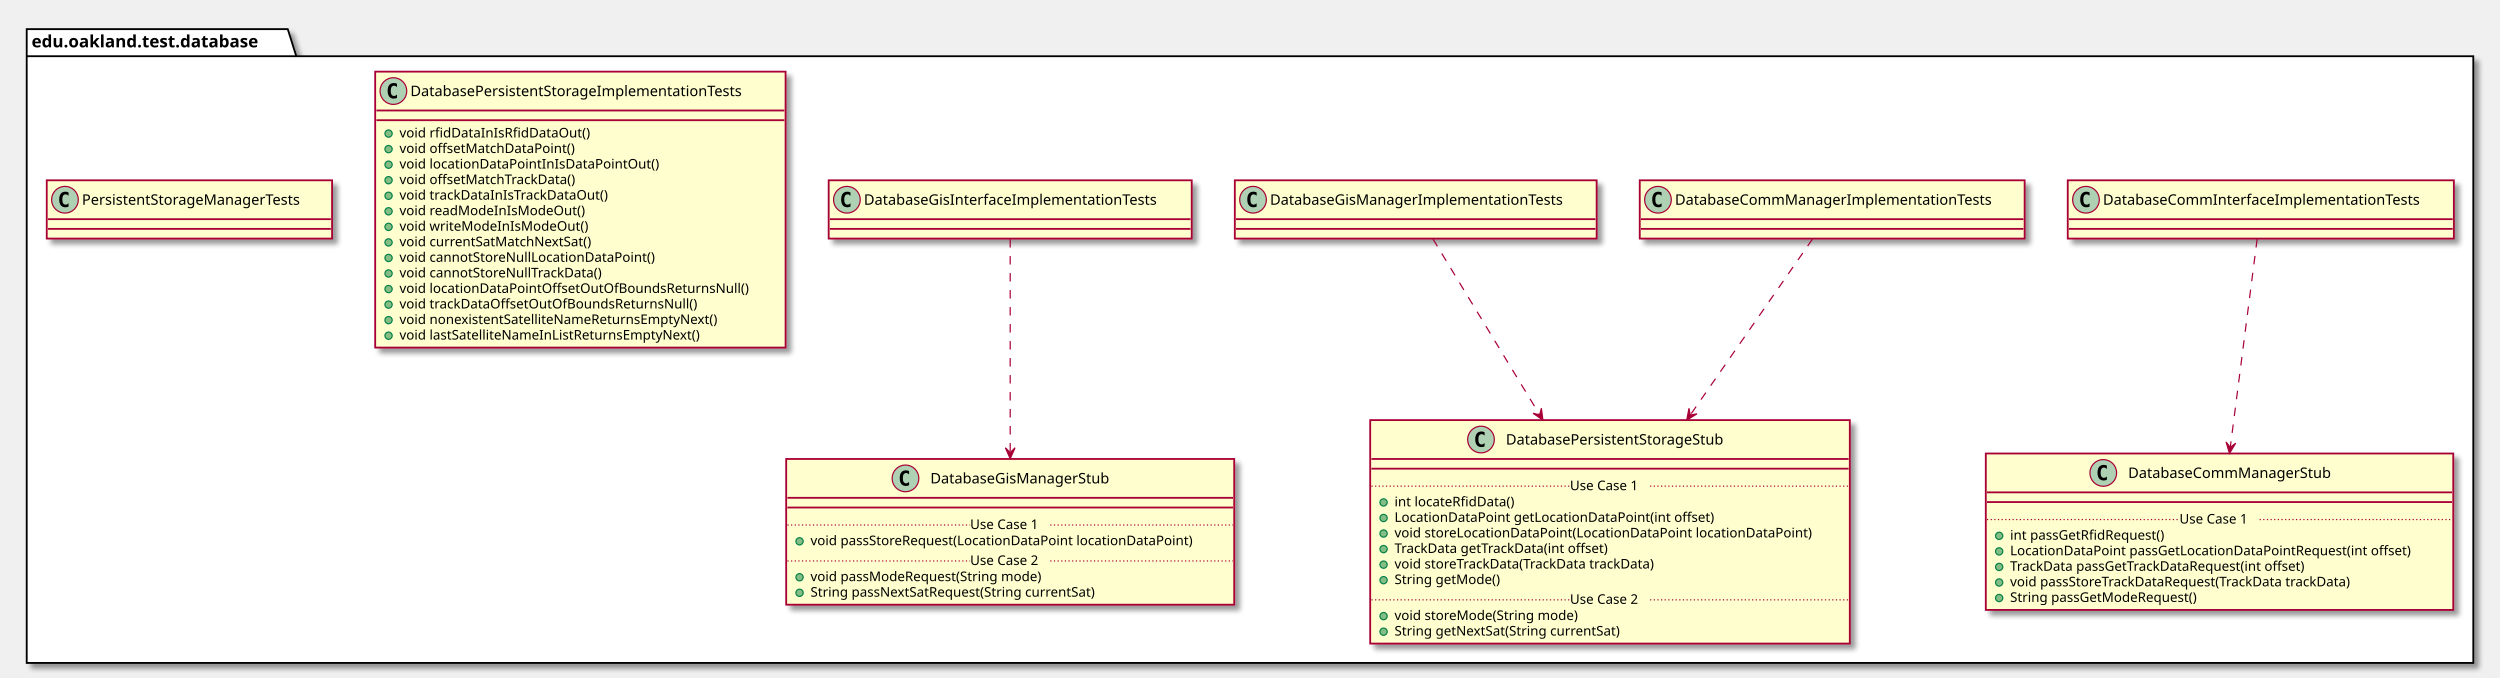
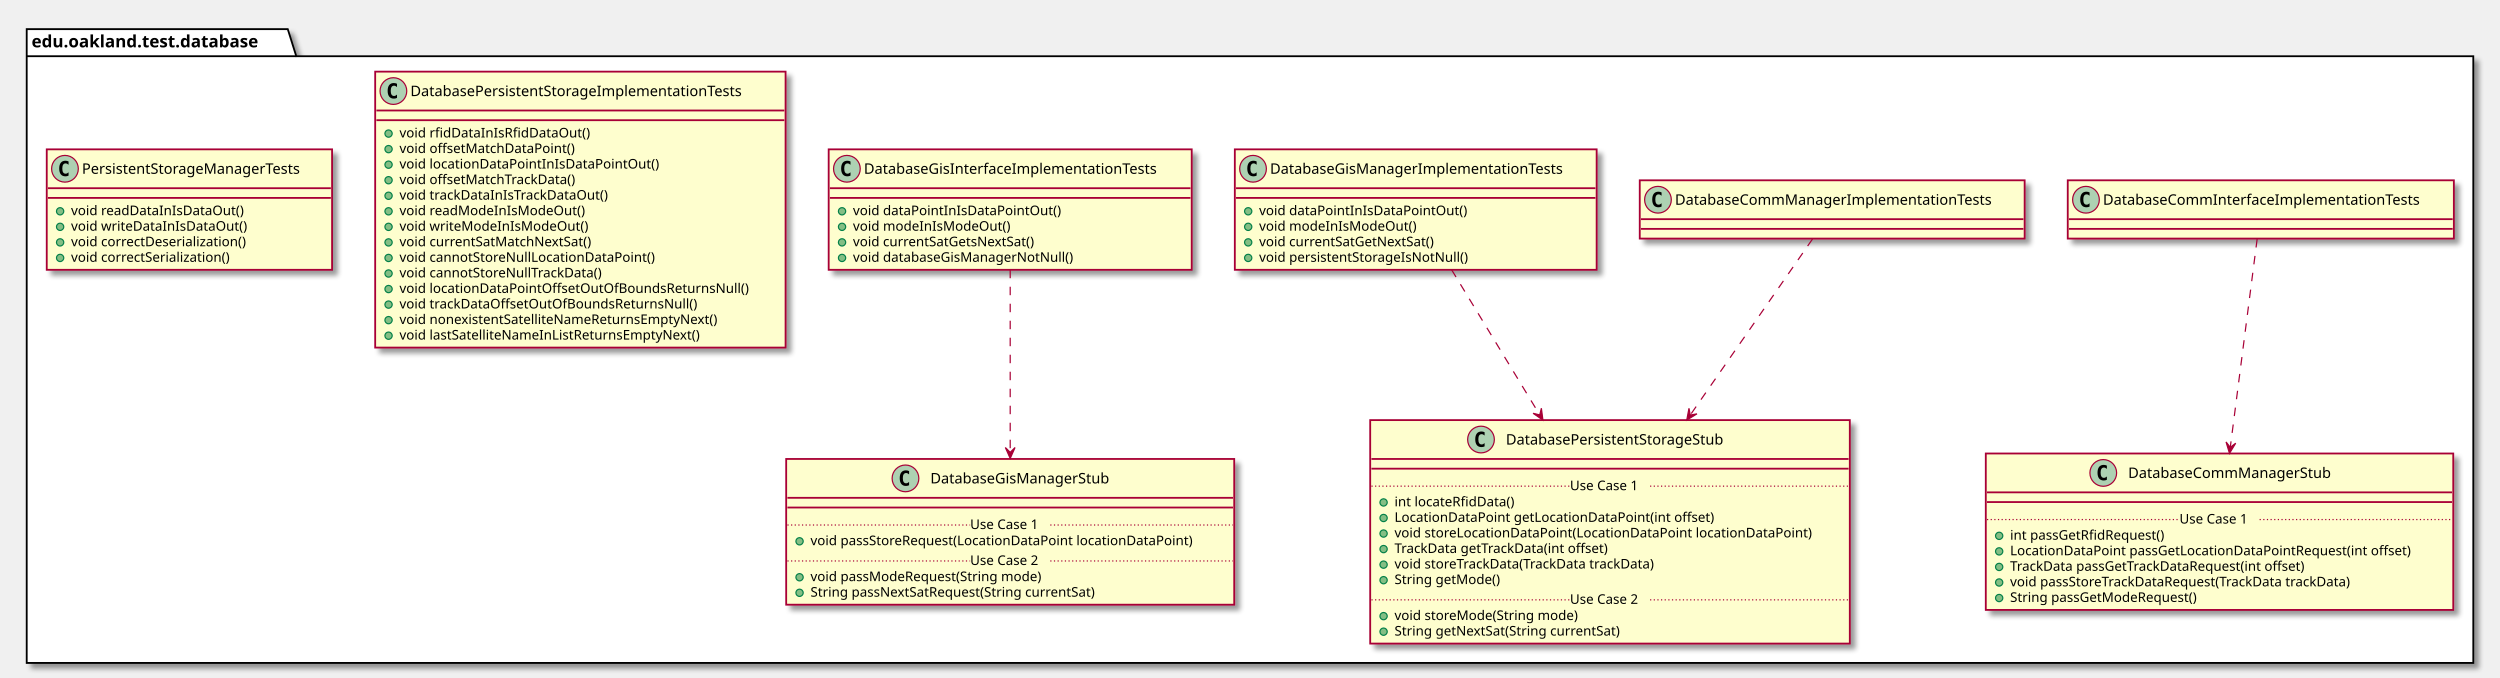
<svg xmlns="http://www.w3.org/2000/svg" contentScriptType="application/ecmascript" contentStyleType="text/css" height="558px" preserveAspectRatio="none" style="width:2059px;height:558px;" version="1.1" viewBox="0 0 2059 558" width="2059px" zoomAndPan="magnify">
  <defs>
-     <filter height="300%" id="fvt5w16uu30kr" width="300%" x="-1" y="-1">
+     <filter height="300%" id="f1frwculo5iibk" width="300%" x="-1" y="-1">
      <feGaussianBlur result="blurOut" stdDeviation="2.0" />
      <feColorMatrix in="blurOut" result="blurOut2" type="matrix" values="0 0 0 0 0 0 0 0 0 0 0 0 0 0 0 0 0 0 .4 0" />
      <feOffset dx="4.0" dy="4.0" in="blurOut2" result="blurOut3" />
      <feBlend in="SourceGraphic" in2="blurOut3" mode="normal" />
    </filter>
  </defs>
  <g>
-     <polygon fill="#FFFFFF" filter="url(#fvt5w16uu30kr)" points="22,24,237,24,244,46.297,2037,46.297,2037,546,22,546,22,24" style="stroke: #000000; stroke-width: 1.5;" />
+     <polygon fill="#FFFFFF" filter="url(#f1frwculo5iibk)" points="22,24,237,24,244,46.297,2037,46.297,2037,546,22,546,22,24" style="stroke: #000000; stroke-width: 1.5;" />
    <line style="stroke: #000000; stroke-width: 1.5;" x1="22" x2="244" y1="46.297" y2="46.297" />
    <text fill="#000000" font-family="sans-serif" font-size="14" font-weight="bold" lengthAdjust="spacingAndGlyphs" textLength="209" x="26" y="38.995">edu.oakland.test.database</text>
-     <rect fill="#FEFECE" filter="url(#fvt5w16uu30kr)" height="48" id="DatabaseCommInterfaceImplementationTests" style="stroke: #A80036; stroke-width: 1.5;" width="318" x="1703" y="148.5" />
+     <rect fill="#FEFECE" filter="url(#f1frwculo5iibk)" height="48" id="DatabaseCommInterfaceImplementationTests" style="stroke: #A80036; stroke-width: 1.5;" width="318" x="1703" y="148.5" />
    <ellipse cx="1718" cy="164.5" fill="#ADD1B2" rx="11" ry="11" style="stroke: #A80036; stroke-width: 1.0;" />
    <path d="M1720.969,170.141 Q1720.391,170.438 1719.75,170.578 Q1719.109,170.734 1718.406,170.734 Q1715.906,170.734 1714.578,169.094 Q1713.266,167.438 1713.266,164.312 Q1713.266,161.188 1714.578,159.531 Q1715.906,157.875 1718.406,157.875 Q1719.109,157.875 1719.75,158.031 Q1720.406,158.188 1720.969,158.484 L1720.969,161.203 Q1720.344,160.625 1719.75,160.359 Q1719.156,160.078 1718.531,160.078 Q1717.188,160.078 1716.5,161.156 Q1715.812,162.219 1715.812,164.312 Q1715.812,166.406 1716.5,167.484 Q1717.188,168.547 1718.531,168.547 Q1719.156,168.547 1719.75,168.281 Q1720.344,168 1720.969,167.422 L1720.969,170.141 Z " />
    <text fill="#000000" font-family="sans-serif" font-size="12" lengthAdjust="spacingAndGlyphs" textLength="286" x="1732" y="168.654">DatabaseCommInterfaceImplementationTests</text>
    <line style="stroke: #A80036; stroke-width: 1.5;" x1="1704" x2="2020" y1="180.5" y2="180.5" />
    <line style="stroke: #A80036; stroke-width: 1.5;" x1="1704" x2="2020" y1="188.5" y2="188.5" />
-     <rect fill="#FEFECE" filter="url(#fvt5w16uu30kr)" height="128.828" id="DatabaseCommManagerStub" style="stroke: #A80036; stroke-width: 1.5;" width="385" x="1635.5" y="373.5" />
+     <rect fill="#FEFECE" filter="url(#f1frwculo5iibk)" height="128.828" id="DatabaseCommManagerStub" style="stroke: #A80036; stroke-width: 1.5;" width="385" x="1635.5" y="373.5" />
    <ellipse cx="1732.25" cy="389.5" fill="#ADD1B2" rx="11" ry="11" style="stroke: #A80036; stroke-width: 1.0;" />
    <path d="M1735.219,395.141 Q1734.641,395.438 1734,395.578 Q1733.359,395.734 1732.656,395.734 Q1730.156,395.734 1728.828,394.094 Q1727.516,392.438 1727.516,389.312 Q1727.516,386.188 1728.828,384.531 Q1730.156,382.875 1732.656,382.875 Q1733.359,382.875 1734,383.031 Q1734.656,383.188 1735.219,383.484 L1735.219,386.203 Q1734.594,385.625 1734,385.359 Q1733.406,385.078 1732.781,385.078 Q1731.438,385.078 1730.75,386.156 Q1730.062,387.219 1730.062,389.312 Q1730.062,391.406 1730.75,392.484 Q1731.438,393.547 1732.781,393.547 Q1733.406,393.547 1734,393.281 Q1734.594,393 1735.219,392.422 L1735.219,395.141 Z " />
    <text fill="#000000" font-family="sans-serif" font-size="12" lengthAdjust="spacingAndGlyphs" textLength="183" x="1752.75" y="393.654">DatabaseCommManagerStub</text>
    <line style="stroke: #A80036; stroke-width: 1.5;" x1="1636.5" x2="2019.5" y1="405.5" y2="405.5" />
    <line style="stroke: #A80036; stroke-width: 1.5;" x1="1636.5" x2="2019.5" y1="413.5" y2="413.5" />
    <ellipse cx="1646.5" cy="441.305" fill="#84BE84" rx="3" ry="3" style="stroke: #038048; stroke-width: 1.0;" />
    <text fill="#000000" font-family="sans-serif" font-size="11" lengthAdjust="spacingAndGlyphs" textLength="141" x="1655.5" y="444.515">int passGetRfidRequest()</text>
    <ellipse cx="1646.5" cy="454.109" fill="#84BE84" rx="3" ry="3" style="stroke: #038048; stroke-width: 1.0;" />
    <text fill="#000000" font-family="sans-serif" font-size="11" lengthAdjust="spacingAndGlyphs" textLength="359" x="1655.5" y="457.32">LocationDataPoint passGetLocationDataPointRequest(int offset)</text>
    <ellipse cx="1646.5" cy="466.914" fill="#84BE84" rx="3" ry="3" style="stroke: #038048; stroke-width: 1.0;" />
    <text fill="#000000" font-family="sans-serif" font-size="11" lengthAdjust="spacingAndGlyphs" textLength="271" x="1655.5" y="470.125">TrackData passGetTrackDataRequest(int offset)</text>
    <ellipse cx="1646.5" cy="479.719" fill="#84BE84" rx="3" ry="3" style="stroke: #038048; stroke-width: 1.0;" />
    <text fill="#000000" font-family="sans-serif" font-size="11" lengthAdjust="spacingAndGlyphs" textLength="312" x="1655.5" y="482.929">void passStoreTrackDataRequest(TrackData trackData)</text>
    <ellipse cx="1646.5" cy="492.523" fill="#84BE84" rx="3" ry="3" style="stroke: #038048; stroke-width: 1.0;" />
    <text fill="#000000" font-family="sans-serif" font-size="11" lengthAdjust="spacingAndGlyphs" textLength="170" x="1655.5" y="495.734">String passGetModeRequest()</text>
    <line style="stroke: #A80036; stroke-width: 1.0; stroke-dasharray: 1.0,2.0;" x1="1636.5" x2="1795" y1="427.902" y2="427.902" />
    <text fill="#000000" font-family="sans-serif" font-size="11" lengthAdjust="spacingAndGlyphs" textLength="66" x="1795" y="431.21">Use Case 1</text>
    <line style="stroke: #A80036; stroke-width: 1.0; stroke-dasharray: 1.0,2.0;" x1="1861" x2="2019.5" y1="427.902" y2="427.902" />
-     <rect fill="#FEFECE" filter="url(#fvt5w16uu30kr)" height="48" id="DatabaseCommManagerImplementationTests" style="stroke: #A80036; stroke-width: 1.5;" width="317" x="1350.5" y="148.5" />
+     <rect fill="#FEFECE" filter="url(#f1frwculo5iibk)" height="48" id="DatabaseCommManagerImplementationTests" style="stroke: #A80036; stroke-width: 1.5;" width="317" x="1350.5" y="148.5" />
    <ellipse cx="1365.5" cy="164.5" fill="#ADD1B2" rx="11" ry="11" style="stroke: #A80036; stroke-width: 1.0;" />
    <path d="M1368.469,170.141 Q1367.891,170.438 1367.25,170.578 Q1366.609,170.734 1365.906,170.734 Q1363.406,170.734 1362.078,169.094 Q1360.766,167.438 1360.766,164.312 Q1360.766,161.188 1362.078,159.531 Q1363.406,157.875 1365.906,157.875 Q1366.609,157.875 1367.25,158.031 Q1367.906,158.188 1368.469,158.484 L1368.469,161.203 Q1367.844,160.625 1367.25,160.359 Q1366.656,160.078 1366.031,160.078 Q1364.688,160.078 1364,161.156 Q1363.312,162.219 1363.312,164.312 Q1363.312,166.406 1364,167.484 Q1364.688,168.547 1366.031,168.547 Q1366.656,168.547 1367.25,168.281 Q1367.844,168 1368.469,167.422 L1368.469,170.141 Z " />
    <text fill="#000000" font-family="sans-serif" font-size="12" lengthAdjust="spacingAndGlyphs" textLength="285" x="1379.5" y="168.654">DatabaseCommManagerImplementationTests</text>
    <line style="stroke: #A80036; stroke-width: 1.5;" x1="1351.5" x2="1666.5" y1="180.5" y2="180.5" />
    <line style="stroke: #A80036; stroke-width: 1.5;" x1="1351.5" x2="1666.5" y1="188.5" y2="188.5" />
-     <rect fill="#FEFECE" filter="url(#fvt5w16uu30kr)" height="184.047" id="DatabasePersistentStorageStub" style="stroke: #A80036; stroke-width: 1.5;" width="395" x="1128.5" y="346" />
+     <rect fill="#FEFECE" filter="url(#f1frwculo5iibk)" height="184.047" id="DatabasePersistentStorageStub" style="stroke: #A80036; stroke-width: 1.5;" width="395" x="1128.5" y="346" />
    <ellipse cx="1219.75" cy="362" fill="#ADD1B2" rx="11" ry="11" style="stroke: #A80036; stroke-width: 1.0;" />
    <path d="M1222.719,367.641 Q1222.141,367.938 1221.5,368.078 Q1220.859,368.234 1220.156,368.234 Q1217.656,368.234 1216.328,366.594 Q1215.016,364.938 1215.016,361.812 Q1215.016,358.688 1216.328,357.031 Q1217.656,355.375 1220.156,355.375 Q1220.859,355.375 1221.5,355.531 Q1222.156,355.688 1222.719,355.984 L1222.719,358.703 Q1222.094,358.125 1221.5,357.859 Q1220.906,357.578 1220.281,357.578 Q1218.938,357.578 1218.25,358.656 Q1217.562,359.719 1217.562,361.812 Q1217.562,363.906 1218.25,364.984 Q1218.938,366.047 1220.281,366.047 Q1220.906,366.047 1221.5,365.781 Q1222.094,365.5 1222.719,364.922 L1222.719,367.641 Z " />
    <text fill="#000000" font-family="sans-serif" font-size="12" lengthAdjust="spacingAndGlyphs" textLength="204" x="1240.25" y="366.154">DatabasePersistentStorageStub</text>
    <line style="stroke: #A80036; stroke-width: 1.5;" x1="1129.5" x2="1522.5" y1="378" y2="378" />
    <line style="stroke: #A80036; stroke-width: 1.5;" x1="1129.5" x2="1522.5" y1="386" y2="386" />
    <ellipse cx="1139.5" cy="413.805" fill="#84BE84" rx="3" ry="3" style="stroke: #038048; stroke-width: 1.0;" />
    <text fill="#000000" font-family="sans-serif" font-size="11" lengthAdjust="spacingAndGlyphs" textLength="107" x="1148.5" y="417.015">int locateRfidData()</text>
    <ellipse cx="1139.5" cy="426.609" fill="#84BE84" rx="3" ry="3" style="stroke: #038048; stroke-width: 1.0;" />
    <text fill="#000000" font-family="sans-serif" font-size="11" lengthAdjust="spacingAndGlyphs" textLength="283" x="1148.5" y="429.82">LocationDataPoint getLocationDataPoint(int offset)</text>
    <ellipse cx="1139.5" cy="439.414" fill="#84BE84" rx="3" ry="3" style="stroke: #038048; stroke-width: 1.0;" />
    <text fill="#000000" font-family="sans-serif" font-size="11" lengthAdjust="spacingAndGlyphs" textLength="369" x="1148.5" y="442.625">void storeLocationDataPoint(LocationDataPoint locationDataPoint)</text>
    <ellipse cx="1139.5" cy="452.219" fill="#84BE84" rx="3" ry="3" style="stroke: #038048; stroke-width: 1.0;" />
    <text fill="#000000" font-family="sans-serif" font-size="11" lengthAdjust="spacingAndGlyphs" textLength="195" x="1148.5" y="455.429">TrackData getTrackData(int offset)</text>
    <ellipse cx="1139.5" cy="465.023" fill="#84BE84" rx="3" ry="3" style="stroke: #038048; stroke-width: 1.0;" />
    <text fill="#000000" font-family="sans-serif" font-size="11" lengthAdjust="spacingAndGlyphs" textLength="237" x="1148.5" y="468.234">void storeTrackData(TrackData trackData)</text>
    <ellipse cx="1139.5" cy="477.828" fill="#84BE84" rx="3" ry="3" style="stroke: #038048; stroke-width: 1.0;" />
    <text fill="#000000" font-family="sans-serif" font-size="11" lengthAdjust="spacingAndGlyphs" textLength="94" x="1148.5" y="481.039">String getMode()</text>
    <line style="stroke: #A80036; stroke-width: 1.0; stroke-dasharray: 1.0,2.0;" x1="1129.5" x2="1293" y1="400.402" y2="400.402" />
    <text fill="#000000" font-family="sans-serif" font-size="11" lengthAdjust="spacingAndGlyphs" textLength="66" x="1293" y="403.71">Use Case 1</text>
    <line style="stroke: #A80036; stroke-width: 1.0; stroke-dasharray: 1.0,2.0;" x1="1359" x2="1522.5" y1="400.402" y2="400.402" />
    <ellipse cx="1139.5" cy="507.438" fill="#84BE84" rx="3" ry="3" style="stroke: #038048; stroke-width: 1.0;" />
    <text fill="#000000" font-family="sans-serif" font-size="11" lengthAdjust="spacingAndGlyphs" textLength="165" x="1148.5" y="510.648">void storeMode(String mode)</text>
    <ellipse cx="1139.5" cy="520.242" fill="#84BE84" rx="3" ry="3" style="stroke: #038048; stroke-width: 1.0;" />
    <text fill="#000000" font-family="sans-serif" font-size="11" lengthAdjust="spacingAndGlyphs" textLength="206" x="1148.5" y="523.453">String getNextSat(String currentSat)</text>
    <line style="stroke: #A80036; stroke-width: 1.0; stroke-dasharray: 1.0,2.0;" x1="1129.5" x2="1293" y1="494.035" y2="494.035" />
    <text fill="#000000" font-family="sans-serif" font-size="11" lengthAdjust="spacingAndGlyphs" textLength="66" x="1293" y="497.343">Use Case 2</text>
    <line style="stroke: #A80036; stroke-width: 1.0; stroke-dasharray: 1.0,2.0;" x1="1359" x2="1522.5" y1="494.035" y2="494.035" />
-     <rect fill="#FEFECE" filter="url(#fvt5w16uu30kr)" height="48" id="DatabaseGisInterfaceImplementationTests" style="stroke: #A80036; stroke-width: 1.5;" width="299" x="682.5" y="148.5" />
-     <ellipse cx="697.5" cy="164.5" fill="#ADD1B2" rx="11" ry="11" style="stroke: #A80036; stroke-width: 1.0;" />
-     <path d="M700.469,170.141 Q699.891,170.438 699.25,170.578 Q698.609,170.734 697.906,170.734 Q695.406,170.734 694.078,169.094 Q692.766,167.438 692.766,164.312 Q692.766,161.188 694.078,159.531 Q695.406,157.875 697.906,157.875 Q698.609,157.875 699.25,158.031 Q699.906,158.188 700.469,158.484 L700.469,161.203 Q699.844,160.625 699.25,160.359 Q698.656,160.078 698.031,160.078 Q696.688,160.078 696,161.156 Q695.312,162.219 695.312,164.312 Q695.312,166.406 696,167.484 Q696.688,168.547 698.031,168.547 Q698.656,168.547 699.25,168.281 Q699.844,168 700.469,167.422 L700.469,170.141 Z " />
-     <text fill="#000000" font-family="sans-serif" font-size="12" lengthAdjust="spacingAndGlyphs" textLength="267" x="711.5" y="168.654">DatabaseGisInterfaceImplementationTests</text>
-     <line style="stroke: #A80036; stroke-width: 1.5;" x1="683.5" x2="980.5" y1="180.5" y2="180.5" />
-     <line style="stroke: #A80036; stroke-width: 1.5;" x1="683.5" x2="980.5" y1="188.5" y2="188.5" />
-     <rect fill="#FEFECE" filter="url(#fvt5w16uu30kr)" height="120.023" id="DatabaseGisManagerStub" style="stroke: #A80036; stroke-width: 1.5;" width="369" x="647.5" y="378" />
+     <rect fill="#FEFECE" filter="url(#f1frwculo5iibk)" height="99.219" id="DatabaseGisInterfaceImplementationTests" style="stroke: #A80036; stroke-width: 1.5;" width="299" x="682.5" y="123" />
+     <ellipse cx="697.5" cy="139" fill="#ADD1B2" rx="11" ry="11" style="stroke: #A80036; stroke-width: 1.0;" />
+     <path d="M700.469,144.641 Q699.891,144.938 699.25,145.078 Q698.609,145.234 697.906,145.234 Q695.406,145.234 694.078,143.594 Q692.766,141.938 692.766,138.812 Q692.766,135.688 694.078,134.031 Q695.406,132.375 697.906,132.375 Q698.609,132.375 699.25,132.531 Q699.906,132.688 700.469,132.984 L700.469,135.703 Q699.844,135.125 699.25,134.859 Q698.656,134.578 698.031,134.578 Q696.688,134.578 696,135.656 Q695.312,136.719 695.312,138.812 Q695.312,140.906 696,141.984 Q696.688,143.047 698.031,143.047 Q698.656,143.047 699.25,142.781 Q699.844,142.5 700.469,141.922 L700.469,144.641 Z " />
+     <text fill="#000000" font-family="sans-serif" font-size="12" lengthAdjust="spacingAndGlyphs" textLength="267" x="711.5" y="143.154">DatabaseGisInterfaceImplementationTests</text>
+     <line style="stroke: #A80036; stroke-width: 1.5;" x1="683.5" x2="980.5" y1="155" y2="155" />
+     <line style="stroke: #A80036; stroke-width: 1.5;" x1="683.5" x2="980.5" y1="163" y2="163" />
+     <ellipse cx="693.5" cy="174" fill="#84BE84" rx="3" ry="3" style="stroke: #038048; stroke-width: 1.0;" />
+     <text fill="#000000" font-family="sans-serif" font-size="11" lengthAdjust="spacingAndGlyphs" textLength="182" x="702.5" y="177.21">void dataPointInIsDataPointOut()</text>
+     <ellipse cx="693.5" cy="186.805" fill="#84BE84" rx="3" ry="3" style="stroke: #038048; stroke-width: 1.0;" />
+     <text fill="#000000" font-family="sans-serif" font-size="11" lengthAdjust="spacingAndGlyphs" textLength="137" x="702.5" y="190.015">void modeInIsModeOut()</text>
+     <ellipse cx="693.5" cy="199.609" fill="#84BE84" rx="3" ry="3" style="stroke: #038048; stroke-width: 1.0;" />
+     <text fill="#000000" font-family="sans-serif" font-size="11" lengthAdjust="spacingAndGlyphs" textLength="166" x="702.5" y="202.82">void currentSatGetsNextSat()</text>
+     <ellipse cx="693.5" cy="212.414" fill="#84BE84" rx="3" ry="3" style="stroke: #038048; stroke-width: 1.0;" />
+     <text fill="#000000" font-family="sans-serif" font-size="11" lengthAdjust="spacingAndGlyphs" textLength="196" x="702.5" y="215.625">void databaseGisManagerNotNull()</text>
+     <rect fill="#FEFECE" filter="url(#f1frwculo5iibk)" height="120.023" id="DatabaseGisManagerStub" style="stroke: #A80036; stroke-width: 1.5;" width="369" x="647.5" y="378" />
    <ellipse cx="745.75" cy="394" fill="#ADD1B2" rx="11" ry="11" style="stroke: #A80036; stroke-width: 1.0;" />
    <path d="M748.719,399.641 Q748.141,399.938 747.5,400.078 Q746.859,400.234 746.156,400.234 Q743.656,400.234 742.328,398.594 Q741.016,396.938 741.016,393.812 Q741.016,390.688 742.328,389.031 Q743.656,387.375 746.156,387.375 Q746.859,387.375 747.5,387.531 Q748.156,387.688 748.719,387.984 L748.719,390.703 Q748.094,390.125 747.5,389.859 Q746.906,389.578 746.281,389.578 Q744.938,389.578 744.25,390.656 Q743.562,391.719 743.562,393.812 Q743.562,395.906 744.25,396.984 Q744.938,398.047 746.281,398.047 Q746.906,398.047 747.5,397.781 Q748.094,397.5 748.719,396.922 L748.719,399.641 Z " />
    <text fill="#000000" font-family="sans-serif" font-size="12" lengthAdjust="spacingAndGlyphs" textLength="164" x="766.25" y="398.154">DatabaseGisManagerStub</text>
    <line style="stroke: #A80036; stroke-width: 1.5;" x1="648.5" x2="1015.5" y1="410" y2="410" />
    <line style="stroke: #A80036; stroke-width: 1.5;" x1="648.5" x2="1015.5" y1="418" y2="418" />
    <ellipse cx="658.5" cy="445.805" fill="#84BE84" rx="3" ry="3" style="stroke: #038048; stroke-width: 1.0;" />
    <text fill="#000000" font-family="sans-serif" font-size="11" lengthAdjust="spacingAndGlyphs" textLength="343" x="667.5" y="449.015">void passStoreRequest(LocationDataPoint locationDataPoint)</text>
    <line style="stroke: #A80036; stroke-width: 1.0; stroke-dasharray: 1.0,2.0;" x1="648.5" x2="799" y1="432.402" y2="432.402" />
    <text fill="#000000" font-family="sans-serif" font-size="11" lengthAdjust="spacingAndGlyphs" textLength="66" x="799" y="435.71">Use Case 1</text>
    <line style="stroke: #A80036; stroke-width: 1.0; stroke-dasharray: 1.0,2.0;" x1="865" x2="1015.5" y1="432.402" y2="432.402" />
    <ellipse cx="658.5" cy="475.414" fill="#84BE84" rx="3" ry="3" style="stroke: #038048; stroke-width: 1.0;" />
    <text fill="#000000" font-family="sans-serif" font-size="11" lengthAdjust="spacingAndGlyphs" textLength="209" x="667.5" y="478.625">void passModeRequest(String mode)</text>
    <ellipse cx="658.5" cy="488.219" fill="#84BE84" rx="3" ry="3" style="stroke: #038048; stroke-width: 1.0;" />
    <text fill="#000000" font-family="sans-serif" font-size="11" lengthAdjust="spacingAndGlyphs" textLength="262" x="667.5" y="491.429">String passNextSatRequest(String currentSat)</text>
    <line style="stroke: #A80036; stroke-width: 1.0; stroke-dasharray: 1.0,2.0;" x1="648.5" x2="799" y1="462.012" y2="462.012" />
    <text fill="#000000" font-family="sans-serif" font-size="11" lengthAdjust="spacingAndGlyphs" textLength="66" x="799" y="465.32">Use Case 2</text>
    <line style="stroke: #A80036; stroke-width: 1.0; stroke-dasharray: 1.0,2.0;" x1="865" x2="1015.5" y1="462.012" y2="462.012" />
-     <rect fill="#FEFECE" filter="url(#fvt5w16uu30kr)" height="48" id="DatabaseGisManagerImplementationTests" style="stroke: #A80036; stroke-width: 1.5;" width="298" x="1017" y="148.5" />
-     <ellipse cx="1032" cy="164.5" fill="#ADD1B2" rx="11" ry="11" style="stroke: #A80036; stroke-width: 1.0;" />
-     <path d="M1034.969,170.141 Q1034.391,170.438 1033.75,170.578 Q1033.109,170.734 1032.406,170.734 Q1029.906,170.734 1028.578,169.094 Q1027.266,167.438 1027.266,164.312 Q1027.266,161.188 1028.578,159.531 Q1029.906,157.875 1032.406,157.875 Q1033.109,157.875 1033.75,158.031 Q1034.406,158.188 1034.969,158.484 L1034.969,161.203 Q1034.344,160.625 1033.75,160.359 Q1033.156,160.078 1032.531,160.078 Q1031.188,160.078 1030.5,161.156 Q1029.812,162.219 1029.812,164.312 Q1029.812,166.406 1030.5,167.484 Q1031.188,168.547 1032.531,168.547 Q1033.156,168.547 1033.75,168.281 Q1034.344,168 1034.969,167.422 L1034.969,170.141 Z " />
-     <text fill="#000000" font-family="sans-serif" font-size="12" lengthAdjust="spacingAndGlyphs" textLength="266" x="1046" y="168.654">DatabaseGisManagerImplementationTests</text>
-     <line style="stroke: #A80036; stroke-width: 1.5;" x1="1018" x2="1314" y1="180.5" y2="180.5" />
-     <line style="stroke: #A80036; stroke-width: 1.5;" x1="1018" x2="1314" y1="188.5" y2="188.5" />
-     <rect fill="#FEFECE" filter="url(#fvt5w16uu30kr)" height="227.266" id="DatabasePersistentStorageImplementationTests" style="stroke: #A80036; stroke-width: 1.5;" width="338" x="309" y="59" />
+     <rect fill="#FEFECE" filter="url(#f1frwculo5iibk)" height="99.219" id="DatabaseGisManagerImplementationTests" style="stroke: #A80036; stroke-width: 1.5;" width="298" x="1017" y="123" />
+     <ellipse cx="1032" cy="139" fill="#ADD1B2" rx="11" ry="11" style="stroke: #A80036; stroke-width: 1.0;" />
+     <path d="M1034.969,144.641 Q1034.391,144.938 1033.75,145.078 Q1033.109,145.234 1032.406,145.234 Q1029.906,145.234 1028.578,143.594 Q1027.266,141.938 1027.266,138.812 Q1027.266,135.688 1028.578,134.031 Q1029.906,132.375 1032.406,132.375 Q1033.109,132.375 1033.75,132.531 Q1034.406,132.688 1034.969,132.984 L1034.969,135.703 Q1034.344,135.125 1033.75,134.859 Q1033.156,134.578 1032.531,134.578 Q1031.188,134.578 1030.5,135.656 Q1029.812,136.719 1029.812,138.812 Q1029.812,140.906 1030.5,141.984 Q1031.188,143.047 1032.531,143.047 Q1033.156,143.047 1033.75,142.781 Q1034.344,142.5 1034.969,141.922 L1034.969,144.641 Z " />
+     <text fill="#000000" font-family="sans-serif" font-size="12" lengthAdjust="spacingAndGlyphs" textLength="266" x="1046" y="143.154">DatabaseGisManagerImplementationTests</text>
+     <line style="stroke: #A80036; stroke-width: 1.5;" x1="1018" x2="1314" y1="155" y2="155" />
+     <line style="stroke: #A80036; stroke-width: 1.5;" x1="1018" x2="1314" y1="163" y2="163" />
+     <ellipse cx="1028" cy="174" fill="#84BE84" rx="3" ry="3" style="stroke: #038048; stroke-width: 1.0;" />
+     <text fill="#000000" font-family="sans-serif" font-size="11" lengthAdjust="spacingAndGlyphs" textLength="182" x="1037" y="177.21">void dataPointInIsDataPointOut()</text>
+     <ellipse cx="1028" cy="186.805" fill="#84BE84" rx="3" ry="3" style="stroke: #038048; stroke-width: 1.0;" />
+     <text fill="#000000" font-family="sans-serif" font-size="11" lengthAdjust="spacingAndGlyphs" textLength="137" x="1037" y="190.015">void modeInIsModeOut()</text>
+     <ellipse cx="1028" cy="199.609" fill="#84BE84" rx="3" ry="3" style="stroke: #038048; stroke-width: 1.0;" />
+     <text fill="#000000" font-family="sans-serif" font-size="11" lengthAdjust="spacingAndGlyphs" textLength="159" x="1037" y="202.82">void currentSatGetNextSat()</text>
+     <ellipse cx="1028" cy="212.414" fill="#84BE84" rx="3" ry="3" style="stroke: #038048; stroke-width: 1.0;" />
+     <text fill="#000000" font-family="sans-serif" font-size="11" lengthAdjust="spacingAndGlyphs" textLength="188" x="1037" y="215.625">void persistentStorageIsNotNull()</text>
+     <rect fill="#FEFECE" filter="url(#f1frwculo5iibk)" height="227.266" id="DatabasePersistentStorageImplementationTests" style="stroke: #A80036; stroke-width: 1.5;" width="338" x="309" y="59" />
    <ellipse cx="324" cy="75" fill="#ADD1B2" rx="11" ry="11" style="stroke: #A80036; stroke-width: 1.0;" />
    <path d="M326.969,80.641 Q326.391,80.938 325.75,81.078 Q325.109,81.234 324.406,81.234 Q321.906,81.234 320.578,79.594 Q319.266,77.938 319.266,74.812 Q319.266,71.688 320.578,70.031 Q321.906,68.375 324.406,68.375 Q325.109,68.375 325.75,68.531 Q326.406,68.688 326.969,68.984 L326.969,71.703 Q326.344,71.125 325.75,70.859 Q325.156,70.578 324.531,70.578 Q323.188,70.578 322.5,71.656 Q321.812,72.719 321.812,74.812 Q321.812,76.906 322.5,77.984 Q323.188,79.047 324.531,79.047 Q325.156,79.047 325.75,78.781 Q326.344,78.5 326.969,77.922 L326.969,80.641 Z " />
    <text fill="#000000" font-family="sans-serif" font-size="12" lengthAdjust="spacingAndGlyphs" textLength="306" x="338" y="79.154">DatabasePersistentStorageImplementationTests</text>
    <line style="stroke: #A80036; stroke-width: 1.5;" x1="310" x2="646" y1="91" y2="91" />
    <line style="stroke: #A80036; stroke-width: 1.5;" x1="310" x2="646" y1="99" y2="99" />
    <ellipse cx="320" cy="110" fill="#84BE84" rx="3" ry="3" style="stroke: #038048; stroke-width: 1.0;" />
    <text fill="#000000" font-family="sans-serif" font-size="11" lengthAdjust="spacingAndGlyphs" textLength="167" x="329" y="113.21">void rfidDataInIsRfidDataOut()</text>
    <ellipse cx="320" cy="122.805" fill="#84BE84" rx="3" ry="3" style="stroke: #038048; stroke-width: 1.0;" />
    <text fill="#000000" font-family="sans-serif" font-size="11" lengthAdjust="spacingAndGlyphs" textLength="155" x="329" y="126.015">void offsetMatchDataPoint()</text>
    <ellipse cx="320" cy="135.609" fill="#84BE84" rx="3" ry="3" style="stroke: #038048; stroke-width: 1.0;" />
    <text fill="#000000" font-family="sans-serif" font-size="11" lengthAdjust="spacingAndGlyphs" textLength="227" x="329" y="138.82">void locationDataPointInIsDataPointOut()</text>
    <ellipse cx="320" cy="148.414" fill="#84BE84" rx="3" ry="3" style="stroke: #038048; stroke-width: 1.0;" />
    <text fill="#000000" font-family="sans-serif" font-size="11" lengthAdjust="spacingAndGlyphs" textLength="158" x="329" y="151.625">void offsetMatchTrackData()</text>
    <ellipse cx="320" cy="161.219" fill="#84BE84" rx="3" ry="3" style="stroke: #038048; stroke-width: 1.0;" />
    <text fill="#000000" font-family="sans-serif" font-size="11" lengthAdjust="spacingAndGlyphs" textLength="186" x="329" y="164.429">void trackDataInIsTrackDataOut()</text>
    <ellipse cx="320" cy="174.023" fill="#84BE84" rx="3" ry="3" style="stroke: #038048; stroke-width: 1.0;" />
    <text fill="#000000" font-family="sans-serif" font-size="11" lengthAdjust="spacingAndGlyphs" textLength="161" x="329" y="177.234">void readModeInIsModeOut()</text>
    <ellipse cx="320" cy="186.828" fill="#84BE84" rx="3" ry="3" style="stroke: #038048; stroke-width: 1.0;" />
    <text fill="#000000" font-family="sans-serif" font-size="11" lengthAdjust="spacingAndGlyphs" textLength="163" x="329" y="190.039">void writeModeInIsModeOut()</text>
    <ellipse cx="320" cy="199.633" fill="#84BE84" rx="3" ry="3" style="stroke: #038048; stroke-width: 1.0;" />
    <text fill="#000000" font-family="sans-serif" font-size="11" lengthAdjust="spacingAndGlyphs" textLength="172" x="329" y="202.843">void currentSatMatchNextSat()</text>
    <ellipse cx="320" cy="212.438" fill="#84BE84" rx="3" ry="3" style="stroke: #038048; stroke-width: 1.0;" />
    <text fill="#000000" font-family="sans-serif" font-size="11" lengthAdjust="spacingAndGlyphs" textLength="226" x="329" y="215.648">void cannotStoreNullLocationDataPoint()</text>
    <ellipse cx="320" cy="225.242" fill="#84BE84" rx="3" ry="3" style="stroke: #038048; stroke-width: 1.0;" />
    <text fill="#000000" font-family="sans-serif" font-size="11" lengthAdjust="spacingAndGlyphs" textLength="182" x="329" y="228.453">void cannotStoreNullTrackData()</text>
    <ellipse cx="320" cy="238.047" fill="#84BE84" rx="3" ry="3" style="stroke: #038048; stroke-width: 1.0;" />
    <text fill="#000000" font-family="sans-serif" font-size="11" lengthAdjust="spacingAndGlyphs" textLength="309" x="329" y="241.257">void locationDataPointOffsetOutOfBoundsReturnsNull()</text>
    <ellipse cx="320" cy="250.852" fill="#84BE84" rx="3" ry="3" style="stroke: #038048; stroke-width: 1.0;" />
    <text fill="#000000" font-family="sans-serif" font-size="11" lengthAdjust="spacingAndGlyphs" textLength="265" x="329" y="254.062">void trackDataOffsetOutOfBoundsReturnsNull()</text>
    <ellipse cx="320" cy="263.656" fill="#84BE84" rx="3" ry="3" style="stroke: #038048; stroke-width: 1.0;" />
    <text fill="#000000" font-family="sans-serif" font-size="11" lengthAdjust="spacingAndGlyphs" textLength="284" x="329" y="266.867">void nonexistentSatelliteNameReturnsEmptyNext()</text>
    <ellipse cx="320" cy="276.461" fill="#84BE84" rx="3" ry="3" style="stroke: #038048; stroke-width: 1.0;" />
    <text fill="#000000" font-family="sans-serif" font-size="11" lengthAdjust="spacingAndGlyphs" textLength="269" x="329" y="279.671">void lastSatelliteNameInListReturnsEmptyNext()</text>
-     <rect fill="#FEFECE" filter="url(#fvt5w16uu30kr)" height="48" id="PersistentStorageManagerTests" style="stroke: #A80036; stroke-width: 1.5;" width="235" x="38.5" y="148.5" />
-     <ellipse cx="53.5" cy="164.5" fill="#ADD1B2" rx="11" ry="11" style="stroke: #A80036; stroke-width: 1.0;" />
-     <path d="M56.469,170.141 Q55.891,170.438 55.25,170.578 Q54.609,170.734 53.906,170.734 Q51.406,170.734 50.078,169.094 Q48.766,167.438 48.766,164.312 Q48.766,161.188 50.078,159.531 Q51.406,157.875 53.906,157.875 Q54.609,157.875 55.25,158.031 Q55.906,158.188 56.469,158.484 L56.469,161.203 Q55.844,160.625 55.25,160.359 Q54.656,160.078 54.031,160.078 Q52.688,160.078 52,161.156 Q51.312,162.219 51.312,164.312 Q51.312,166.406 52,167.484 Q52.688,168.547 54.031,168.547 Q54.656,168.547 55.25,168.281 Q55.844,168 56.469,167.422 L56.469,170.141 Z " />
-     <text fill="#000000" font-family="sans-serif" font-size="12" lengthAdjust="spacingAndGlyphs" textLength="203" x="67.5" y="168.654">PersistentStorageManagerTests</text>
-     <line style="stroke: #A80036; stroke-width: 1.5;" x1="39.5" x2="272.5" y1="180.5" y2="180.5" />
-     <line style="stroke: #A80036; stroke-width: 1.5;" x1="39.5" x2="272.5" y1="188.5" y2="188.5" />
+     <rect fill="#FEFECE" filter="url(#f1frwculo5iibk)" height="99.219" id="PersistentStorageManagerTests" style="stroke: #A80036; stroke-width: 1.5;" width="235" x="38.5" y="123" />
+     <ellipse cx="53.5" cy="139" fill="#ADD1B2" rx="11" ry="11" style="stroke: #A80036; stroke-width: 1.0;" />
+     <path d="M56.469,144.641 Q55.891,144.938 55.25,145.078 Q54.609,145.234 53.906,145.234 Q51.406,145.234 50.078,143.594 Q48.766,141.938 48.766,138.812 Q48.766,135.688 50.078,134.031 Q51.406,132.375 53.906,132.375 Q54.609,132.375 55.25,132.531 Q55.906,132.688 56.469,132.984 L56.469,135.703 Q55.844,135.125 55.25,134.859 Q54.656,134.578 54.031,134.578 Q52.688,134.578 52,135.656 Q51.312,136.719 51.312,138.812 Q51.312,140.906 52,141.984 Q52.688,143.047 54.031,143.047 Q54.656,143.047 55.25,142.781 Q55.844,142.5 56.469,141.922 L56.469,144.641 Z " />
+     <text fill="#000000" font-family="sans-serif" font-size="12" lengthAdjust="spacingAndGlyphs" textLength="203" x="67.5" y="143.154">PersistentStorageManagerTests</text>
+     <line style="stroke: #A80036; stroke-width: 1.5;" x1="39.5" x2="272.5" y1="155" y2="155" />
+     <line style="stroke: #A80036; stroke-width: 1.5;" x1="39.5" x2="272.5" y1="163" y2="163" />
+     <ellipse cx="49.5" cy="174" fill="#84BE84" rx="3" ry="3" style="stroke: #038048; stroke-width: 1.0;" />
+     <text fill="#000000" font-family="sans-serif" font-size="11" lengthAdjust="spacingAndGlyphs" textLength="153" x="58.5" y="177.21">void readDataInIsDataOut()</text>
+     <ellipse cx="49.5" cy="186.805" fill="#84BE84" rx="3" ry="3" style="stroke: #038048; stroke-width: 1.0;" />
+     <text fill="#000000" font-family="sans-serif" font-size="11" lengthAdjust="spacingAndGlyphs" textLength="155" x="58.5" y="190.015">void writeDataInIsDataOut()</text>
+     <ellipse cx="49.5" cy="199.609" fill="#84BE84" rx="3" ry="3" style="stroke: #038048; stroke-width: 1.0;" />
+     <text fill="#000000" font-family="sans-serif" font-size="11" lengthAdjust="spacingAndGlyphs" textLength="158" x="58.5" y="202.82">void correctDeserialization()</text>
+     <ellipse cx="49.5" cy="212.414" fill="#84BE84" rx="3" ry="3" style="stroke: #038048; stroke-width: 1.0;" />
+     <text fill="#000000" font-family="sans-serif" font-size="11" lengthAdjust="spacingAndGlyphs" textLength="144" x="58.5" y="215.625">void correctSerialization()</text>
    <path d="M1858.98,196.88 C1854.07,234.97 1844.15,311.82 1836.86,368.36 " fill="none" id="DatabaseCommInterfaceImplementationTests-&gt;DatabaseCommManagerStub" style="stroke: #A80036; stroke-width: 1.0; stroke-dasharray: 7.0,7.0;" />
    <polygon fill="#A80036" points="1836.2,373.42,1841.324,365.009,1836.843,368.462,1833.391,363.98,1836.2,373.42" style="stroke: #A80036; stroke-width: 1.0;" />
    <path d="M1492.76,196.88 C1470.3,229.23 1428.42,289.52 1392.25,341.6 " fill="none" id="DatabaseCommManagerImplementationTests-&gt;DatabasePersistentStorageStub" style="stroke: #A80036; stroke-width: 1.0; stroke-dasharray: 7.0,7.0;" />
    <polygon fill="#A80036" points="1389.22,345.97,1397.627,340.839,1392.062,341.856,1391.045,336.292,1389.22,345.97" style="stroke: #A80036; stroke-width: 1.0;" />
-     <path d="M832,196.88 C832,235.95 832,315.79 832,372.68 " fill="none" id="DatabaseGisInterfaceImplementationTests-&gt;DatabaseGisManagerStub" style="stroke: #A80036; stroke-width: 1.0; stroke-dasharray: 7.0,7.0;" />
-     <polygon fill="#A80036" points="832,377.76,836,368.76,832,372.76,828,368.76,832,377.76" style="stroke: #A80036; stroke-width: 1.0;" />
-     <path d="M1180.2,196.88 C1199.84,229.23 1236.45,289.52 1268.07,341.6 " fill="none" id="DatabaseGisManagerImplementationTests-&gt;DatabasePersistentStorageStub" style="stroke: #A80036; stroke-width: 1.0; stroke-dasharray: 7.0,7.0;" />
-     <polygon fill="#A80036" points="1270.73,345.97,1269.467,336.202,1268.13,341.699,1262.634,340.362,1270.73,345.97" style="stroke: #A80036; stroke-width: 1.0;" />
+     <path d="M832,222.14 C832,264.46 832,326.13 832,372.56 " fill="none" id="DatabaseGisInterfaceImplementationTests-&gt;DatabaseGisManagerStub" style="stroke: #A80036; stroke-width: 1.0; stroke-dasharray: 7.0,7.0;" />
+     <polygon fill="#A80036" points="832,377.57,836,368.57,832,372.57,828,368.57,832,377.57" style="stroke: #A80036; stroke-width: 1.0;" />
+     <path d="M1195.53,222.14 C1215.83,255.57 1243.46,301.06 1268.06,341.59 " fill="none" id="DatabaseGisManagerImplementationTests-&gt;DatabasePersistentStorageStub" style="stroke: #A80036; stroke-width: 1.0; stroke-dasharray: 7.0,7.0;" />
+     <polygon fill="#A80036" points="1270.74,345.99,1269.477,336.222,1268.14,341.719,1262.644,340.382,1270.74,345.99" style="stroke: #A80036; stroke-width: 1.0;" />
  </g>
</svg>
